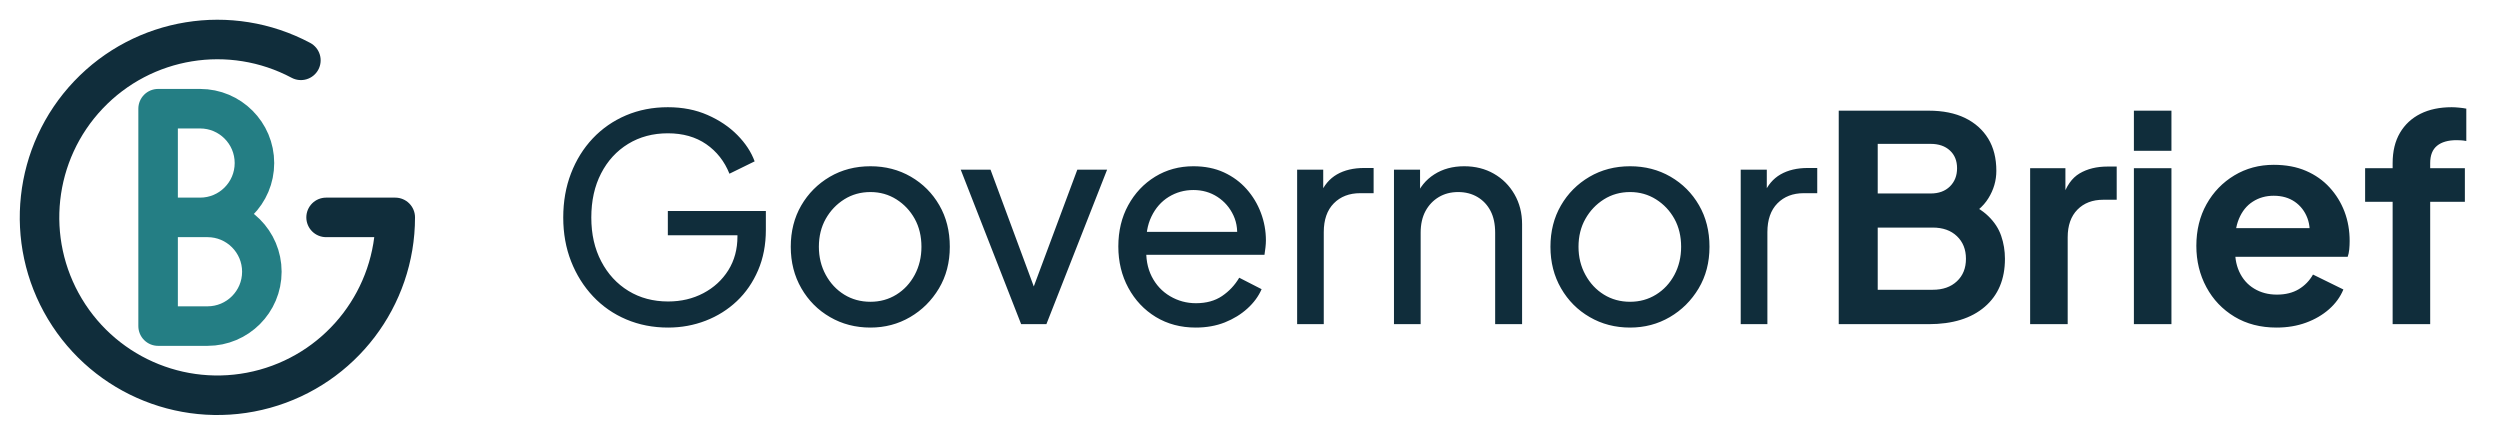
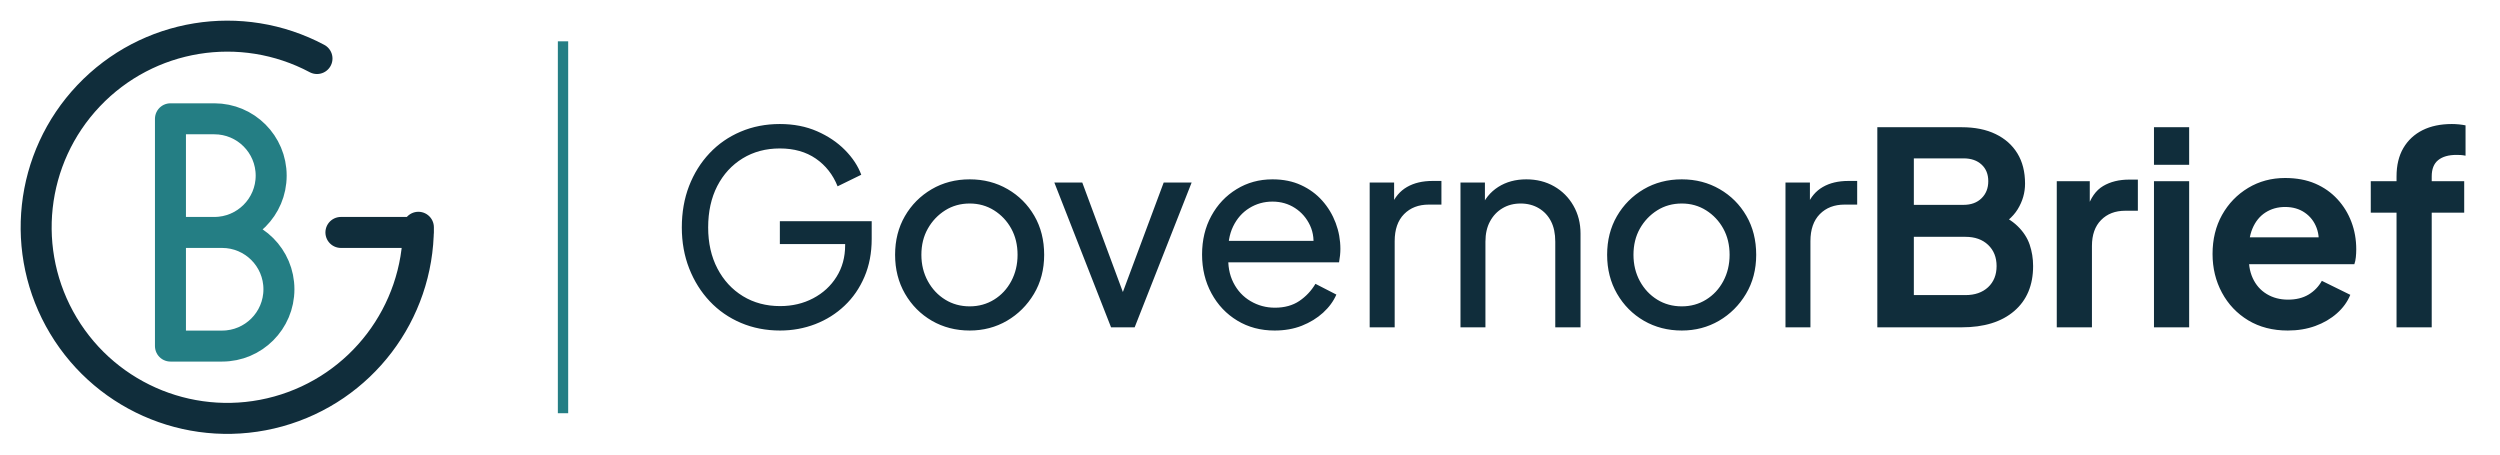
- <svg xmlns="http://www.w3.org/2000/svg" role="img" aria-label="GovernorBrief" width="506" height="88" viewBox="0 0 506 88">
+ <svg xmlns="http://www.w3.org/2000/svg" role="img" aria-label="GovernorBrief" width="484" height="88" viewBox="0 0 484 88">
  <g transform="translate(4 4)">
    <g transform="translate(-10 -10)">
-       <path d="M66.90,18.21 A36,36 0 1 0 86,50 L72,50" stroke="#102d3b" fill="none" stroke-width="8" stroke-linecap="round" stroke-linejoin="round" />
-       <path d="M38,28 V72 M38,28 H46.5 a11,11 0 0 1 0,22 H38 M46.5,50.0 H48 a11,11 0 0 1 0,22 H38" stroke="#247e84" fill="none" stroke-width="8" stroke-linecap="round" stroke-linejoin="round" />
+       <path d="M67.37,17.33 A37,37 0 1 0 87,50 L87,51 L72,51" stroke="#102d3b" fill="none" stroke-width="6" stroke-linecap="round" stroke-linejoin="round" />
+       <path d="M39,29 V73 M39,29 H47.5 a11,11 0 0 1 0,22 H39 M47.5,51.0 H49 a11,11 0 0 1 0,22 H39" stroke="#247e84" fill="none" stroke-width="6" stroke-linecap="round" stroke-linejoin="round" />
    </g>
-     <path d="M131.23 62.3Q126.65 62.3 122.76 60.65Q118.87 59 116.03 55.98Q113.19 52.96 111.59 48.9Q110 44.84 110 40.03Q110 35.16 111.57 31.1Q113.13 27.04 115.97 24.02Q118.82 21.01 122.7 19.35Q126.59 17.7 131.17 17.7Q135.64 17.7 139.2 19.27Q142.77 20.83 145.24 23.33Q147.7 25.82 148.74 28.66L143.64 31.16Q142.13 27.39 138.94 25.18Q135.75 22.98 131.17 22.98Q126.65 22.98 123.14 25.12Q119.63 27.27 117.66 31.1Q115.68 34.93 115.68 40.03Q115.68 45.08 117.69 48.9Q119.69 52.73 123.2 54.88Q126.7 57.02 131.23 57.02Q135.17 57.02 138.36 55.34Q141.55 53.66 143.41 50.7Q145.26 47.74 145.26 43.86V41.19L147.87 43.62H131.17V38.7H151.01V42.52Q151.01 47.05 149.44 50.7Q147.87 54.36 145.15 56.94Q142.42 59.52 138.83 60.91Q135.23 62.3 131.23 62.3ZM172.18 62.3Q167.65 62.3 164 60.18Q160.34 58.07 158.2 54.36Q156.05 50.64 156.05 45.95Q156.05 41.25 158.17 37.59Q160.29 33.94 163.94 31.79Q167.59 29.65 172.18 29.65Q176.7 29.65 180.35 31.76Q184.01 33.88 186.12 37.54Q188.24 41.19 188.24 45.95Q188.24 50.7 186.04 54.38Q183.83 58.07 180.21 60.18Q176.58 62.3 172.18 62.3ZM172.18 57.08Q175.08 57.08 177.43 55.63Q179.77 54.18 181.14 51.63Q182.5 49.08 182.5 45.95Q182.5 42.76 181.14 40.29Q179.77 37.83 177.43 36.35Q175.08 34.87 172.18 34.87Q169.22 34.87 166.87 36.35Q164.52 37.83 163.13 40.29Q161.74 42.76 161.74 45.95Q161.74 49.08 163.13 51.63Q164.52 54.18 166.87 55.63Q169.22 57.08 172.18 57.08ZM202.68 61.61 190.45 30.34H196.48L206.28 56.79H204.19L214.05 30.34H220.08L207.79 61.61ZM238.01 62.3Q233.48 62.3 229.94 60.16Q226.41 58.01 224.38 54.27Q222.35 50.53 222.35 45.89Q222.35 41.19 224.35 37.54Q226.35 33.88 229.8 31.76Q233.25 29.65 237.54 29.65Q241.02 29.65 243.72 30.89Q246.42 32.14 248.3 34.26Q250.19 36.38 251.2 39.07Q252.22 41.77 252.22 44.67Q252.22 45.31 252.13 46.09Q252.04 46.87 251.93 47.57H226.29V42.93H248.79L246.24 45.02Q246.76 42 245.66 39.62Q244.56 37.25 242.41 35.85Q240.27 34.46 237.54 34.46Q234.82 34.46 232.55 35.85Q230.29 37.25 229.05 39.83Q227.8 42.41 228.03 45.95Q227.8 49.37 229.1 51.95Q230.41 54.53 232.82 55.95Q235.22 57.37 238.06 57.37Q241.2 57.37 243.34 55.92Q245.49 54.47 246.82 52.21L251.35 54.53Q250.42 56.68 248.48 58.44Q246.53 60.21 243.89 61.26Q241.25 62.3 238.01 62.3ZM258.54 61.61V30.34H263.82V36.09L263.24 35.27Q264.34 32.61 266.6 31.3Q268.86 30 272.11 30H274.02V35.1H271.3Q267.99 35.1 265.96 37.16Q263.93 39.22 263.93 42.99V61.61ZM278.14 61.61V30.34H283.42V36.43L282.55 35.91Q283.71 32.95 286.29 31.3Q288.87 29.65 292.35 29.65Q295.72 29.65 298.36 31.16Q300.99 32.66 302.53 35.33Q304.07 38 304.07 41.36V61.61H298.62V43.1Q298.62 40.49 297.69 38.7Q296.76 36.9 295.05 35.88Q293.34 34.87 291.13 34.87Q288.93 34.87 287.22 35.88Q285.51 36.9 284.52 38.72Q283.54 40.55 283.54 43.1V61.61ZM325.93 62.3Q321.41 62.3 317.76 60.18Q314.1 58.07 311.96 54.36Q309.81 50.64 309.81 45.95Q309.81 41.25 311.93 37.59Q314.04 33.94 317.7 31.79Q321.35 29.65 325.93 29.65Q330.46 29.65 334.11 31.76Q337.77 33.88 339.88 37.54Q342 41.19 342 45.95Q342 50.7 339.8 54.38Q337.59 58.07 333.97 60.18Q330.34 62.3 325.93 62.3ZM325.93 57.08Q328.83 57.08 331.18 55.63Q333.53 54.18 334.9 51.63Q336.26 49.08 336.26 45.95Q336.26 42.76 334.9 40.29Q333.53 37.83 331.18 36.35Q328.83 34.87 325.93 34.87Q322.98 34.87 320.63 36.35Q318.28 37.83 316.89 40.29Q315.49 42.76 315.49 45.95Q315.49 49.08 316.89 51.63Q318.28 54.18 320.63 55.63Q322.98 57.08 325.93 57.08ZM348.32 61.61V30.34H353.6V36.09L353.02 35.27Q354.12 32.61 356.38 31.3Q358.65 30 361.89 30H363.81V35.1H361.08Q357.78 35.1 355.75 37.16Q353.72 39.22 353.72 42.99V61.61ZM368.16 61.61V18.4H386.37Q390.66 18.4 393.71 19.87Q396.75 21.35 398.41 24.05Q400.06 26.75 400.06 30.58Q400.06 33.53 398.46 36.11Q396.87 38.7 393.39 40.38V36.72Q396.58 37.94 398.43 39.74Q400.29 41.54 401.04 43.74Q401.8 45.95 401.8 48.38Q401.8 54.59 397.71 58.1Q393.62 61.61 386.37 61.61ZM376.05 54.65H387.18Q390.26 54.65 392.08 52.93Q393.91 51.22 393.91 48.38Q393.91 45.54 392.08 43.8Q390.26 42.06 387.18 42.06H376.05ZM376.05 35.16H386.78Q389.21 35.16 390.66 33.74Q392.11 32.31 392.11 30.05Q392.11 27.79 390.66 26.46Q389.21 25.12 386.78 25.12H376.05ZM406.9 61.61V30.05H414.04V37.07L413.46 36.03Q414.56 32.49 416.91 31.1Q419.26 29.71 422.56 29.71H424.42V36.43H421.69Q418.44 36.43 416.47 38.43Q414.5 40.44 414.5 44.03V61.61ZM427.9 61.61V30.05H435.5V61.61ZM427.9 26.52V18.4H435.5V26.52ZM456.78 62.3Q451.91 62.3 448.26 60.1Q444.6 57.89 442.57 54.12Q440.54 50.35 440.54 45.77Q440.54 41.02 442.6 37.33Q444.66 33.65 448.23 31.5Q451.79 29.36 456.2 29.36Q459.91 29.36 462.73 30.58Q465.54 31.79 467.51 33.94Q469.48 36.09 470.53 38.84Q471.57 41.59 471.57 44.79Q471.57 45.6 471.49 46.47Q471.4 47.34 471.17 47.98H446.81V42.18H466.87L463.28 44.9Q463.8 42.23 463.02 40.15Q462.23 38.06 460.47 36.84Q458.7 35.62 456.2 35.62Q453.82 35.62 451.97 36.81Q450.11 38 449.16 40.29Q448.2 42.58 448.43 45.83Q448.2 48.73 449.21 50.96Q450.23 53.2 452.23 54.41Q454.23 55.63 456.84 55.63Q459.45 55.63 461.28 54.53Q463.1 53.43 464.15 51.57L470.3 54.59Q469.37 56.85 467.4 58.59Q465.42 60.33 462.73 61.31Q460.03 62.3 456.78 62.3ZM480.27 61.61V36.84H474.7V30.05H480.27V29.01Q480.27 25.41 481.75 22.89Q483.23 20.37 485.9 19.03Q488.57 17.7 492.22 17.7Q492.92 17.7 493.76 17.79Q494.6 17.87 495.18 17.99V24.54Q494.6 24.43 494.11 24.4Q493.61 24.37 493.21 24.37Q490.65 24.37 489.26 25.5Q487.87 26.63 487.87 29.01V30.05H494.89V36.84H487.87V61.61Z" fill="#102d3b" />
+     <path d="M105,4 V76" stroke="#247e84" stroke-width="2" fill="none" />
+     <path d="M147.03 59.99Q142.92 59.99 139.44 58.51Q135.96 57.03 133.41 54.33Q130.86 51.62 129.43 47.98Q128 44.34 128 40.03Q128 35.66 129.4 32.02Q130.81 28.38 133.36 25.67Q135.9 22.97 139.39 21.49Q142.87 20.01 146.98 20.01Q150.98 20.01 154.18 21.41Q157.38 22.81 159.59 25.05Q161.8 27.29 162.74 29.83L158.16 32.07Q156.81 28.69 153.95 26.71Q151.09 24.74 146.98 24.74Q142.92 24.74 139.78 26.66Q136.63 28.59 134.86 32.02Q133.1 35.45 133.1 40.03Q133.1 44.55 134.89 47.98Q136.68 51.41 139.83 53.34Q142.98 55.26 147.03 55.26Q150.57 55.26 153.43 53.75Q156.29 52.25 157.95 49.59Q159.62 46.94 159.62 43.46V41.07L161.96 43.25H146.98V38.83H164.76V42.26Q164.76 46.32 163.36 49.59Q161.96 52.87 159.51 55.18Q157.07 57.5 153.84 58.75Q150.62 59.99 147.03 59.99ZM183.74 59.99Q179.69 59.99 176.41 58.1Q173.14 56.2 171.21 52.87Q169.29 49.54 169.29 45.33Q169.29 41.12 171.19 37.84Q173.08 34.57 176.36 32.64Q179.64 30.72 183.74 30.72Q187.8 30.72 191.08 32.62Q194.35 34.51 196.25 37.79Q198.15 41.07 198.15 45.33Q198.15 49.59 196.17 52.9Q194.2 56.2 190.95 58.1Q187.7 59.99 183.74 59.99ZM183.74 55.31Q186.34 55.31 188.45 54.01Q190.56 52.71 191.78 50.43Q193 48.14 193 45.33Q193 42.47 191.78 40.26Q190.56 38.05 188.45 36.72Q186.34 35.4 183.74 35.4Q181.09 35.4 178.99 36.72Q176.88 38.05 175.63 40.26Q174.38 42.47 174.38 45.33Q174.38 48.14 175.63 50.43Q176.88 52.71 178.99 54.01Q181.09 55.31 183.74 55.31ZM211.1 59.37 200.12 31.34H205.53L214.32 55.05H212.45L221.29 31.34H226.7L215.67 59.37ZM242.76 59.99Q238.71 59.99 235.54 58.07Q232.36 56.15 230.54 52.79Q228.72 49.44 228.72 45.28Q228.72 41.07 230.52 37.79Q232.31 34.51 235.41 32.62Q238.5 30.72 242.35 30.72Q245.47 30.72 247.89 31.84Q250.3 32.95 251.99 34.85Q253.68 36.75 254.59 39.17Q255.5 41.59 255.5 44.19Q255.5 44.76 255.43 45.46Q255.35 46.16 255.24 46.79H232.26V42.63H252.44L250.15 44.5Q250.62 41.79 249.63 39.66Q248.64 37.53 246.72 36.28Q244.79 35.03 242.35 35.03Q239.9 35.03 237.88 36.28Q235.85 37.53 234.73 39.84Q233.61 42.16 233.82 45.33Q233.61 48.4 234.78 50.71Q235.95 53.03 238.11 54.3Q240.27 55.57 242.82 55.57Q245.62 55.57 247.55 54.27Q249.47 52.97 250.67 50.95L254.72 53.03Q253.89 54.95 252.15 56.54Q250.41 58.12 248.04 59.06Q245.68 59.99 242.76 59.99ZM261.17 59.37V31.34H265.9V36.49L265.38 35.76Q266.37 33.37 268.4 32.2Q270.43 31.03 273.34 31.03H275.06V35.61H272.61Q269.65 35.61 267.83 37.45Q266.01 39.3 266.01 42.68V59.37ZM278.75 59.37V31.34H283.48V36.8L282.7 36.33Q283.74 33.68 286.05 32.2Q288.37 30.72 291.49 30.72Q294.5 30.72 296.87 32.07Q299.24 33.42 300.61 35.81Q301.99 38.21 301.99 41.22V59.37H297.1V42.78Q297.1 40.44 296.27 38.83Q295.44 37.22 293.91 36.31Q292.37 35.4 290.4 35.4Q288.42 35.4 286.89 36.31Q285.35 37.22 284.47 38.86Q283.58 40.49 283.58 42.78V59.37ZM321.6 59.99Q317.54 59.99 314.26 58.1Q310.99 56.2 309.06 52.87Q307.14 49.54 307.14 45.33Q307.14 41.12 309.04 37.84Q310.94 34.57 314.21 32.64Q317.49 30.72 321.6 30.72Q325.65 30.72 328.93 32.62Q332.2 34.51 334.1 37.79Q336 41.07 336 45.33Q336 49.59 334.02 52.9Q332.05 56.2 328.8 58.1Q325.55 59.99 321.6 59.99ZM321.6 55.31Q324.2 55.31 326.3 54.01Q328.41 52.71 329.63 50.43Q330.85 48.14 330.85 45.33Q330.85 42.47 329.63 40.26Q328.41 38.05 326.3 36.72Q324.2 35.4 321.6 35.4Q318.94 35.4 316.84 36.72Q314.73 38.05 313.48 40.26Q312.24 42.47 312.24 45.33Q312.24 48.14 313.48 50.43Q314.73 52.71 316.84 54.01Q318.94 55.31 321.6 55.31ZM341.67 59.37V31.34H346.4V36.49L345.88 35.76Q346.87 33.37 348.9 32.2Q350.92 31.03 353.84 31.03H355.55V35.61H353.11Q350.14 35.61 348.32 37.45Q346.5 39.3 346.5 42.68V59.37ZM359.45 59.37V20.63H375.78Q379.63 20.63 382.36 21.96Q385.09 23.28 386.57 25.7Q388.05 28.12 388.05 31.55Q388.05 34.2 386.62 36.52Q385.19 38.83 382.07 40.34V37.06Q384.93 38.15 386.6 39.77Q388.26 41.38 388.94 43.35Q389.61 45.33 389.61 47.51Q389.61 53.08 385.95 56.22Q382.28 59.37 375.78 59.37ZM366.52 53.13H376.51Q379.26 53.13 380.9 51.6Q382.54 50.06 382.54 47.51Q382.54 44.97 380.9 43.41Q379.26 41.85 376.51 41.85H366.52ZM366.52 35.66H376.14Q378.33 35.66 379.63 34.38Q380.93 33.11 380.93 31.08Q380.93 29.05 379.63 27.86Q378.33 26.66 376.14 26.66H366.52ZM394.19 59.37V31.08H400.58V37.37L400.06 36.44Q401.05 33.27 403.16 32.02Q405.26 30.77 408.23 30.77H409.89V36.8H407.45Q404.54 36.8 402.77 38.6Q401 40.39 401 43.61V59.37ZM413.01 59.37V31.08H419.82V59.37ZM413.01 27.91V20.63H419.82V27.91ZM438.91 59.99Q434.54 59.99 431.26 58.02Q427.99 56.04 426.17 52.66Q424.35 49.28 424.35 45.17Q424.35 40.91 426.19 37.61Q428.04 34.31 431.24 32.38Q434.44 30.46 438.39 30.46Q441.72 30.46 444.24 31.55Q446.76 32.64 448.53 34.57Q450.3 36.49 451.23 38.96Q452.17 41.43 452.17 44.29Q452.17 45.02 452.09 45.8Q452.01 46.58 451.8 47.15H429.96V41.95H447.96L444.73 44.39Q445.2 42 444.5 40.13Q443.8 38.26 442.21 37.17Q440.62 36.07 438.39 36.07Q436.26 36.07 434.59 37.14Q432.93 38.21 432.07 40.26Q431.21 42.31 431.42 45.23Q431.21 47.83 432.12 49.83Q433.03 51.83 434.83 52.92Q436.62 54.01 438.96 54.01Q441.3 54.01 442.94 53.03Q444.58 52.04 445.51 50.37L451.02 53.08Q450.19 55.11 448.42 56.67Q446.66 58.23 444.24 59.11Q441.82 59.99 438.91 59.99ZM459.97 59.37V37.17H454.98V31.08H459.97V30.15Q459.97 26.92 461.29 24.66Q462.62 22.4 465.01 21.2Q467.4 20.01 470.68 20.01Q471.3 20.01 472.06 20.08Q472.81 20.16 473.33 20.27V26.14Q472.81 26.04 472.37 26.01Q471.93 25.99 471.56 25.99Q469.28 25.99 468.03 27Q466.78 28.01 466.78 30.15V31.08H473.07V37.17H466.78V59.37Z" fill="#102d3b" />
  </g>
</svg>
